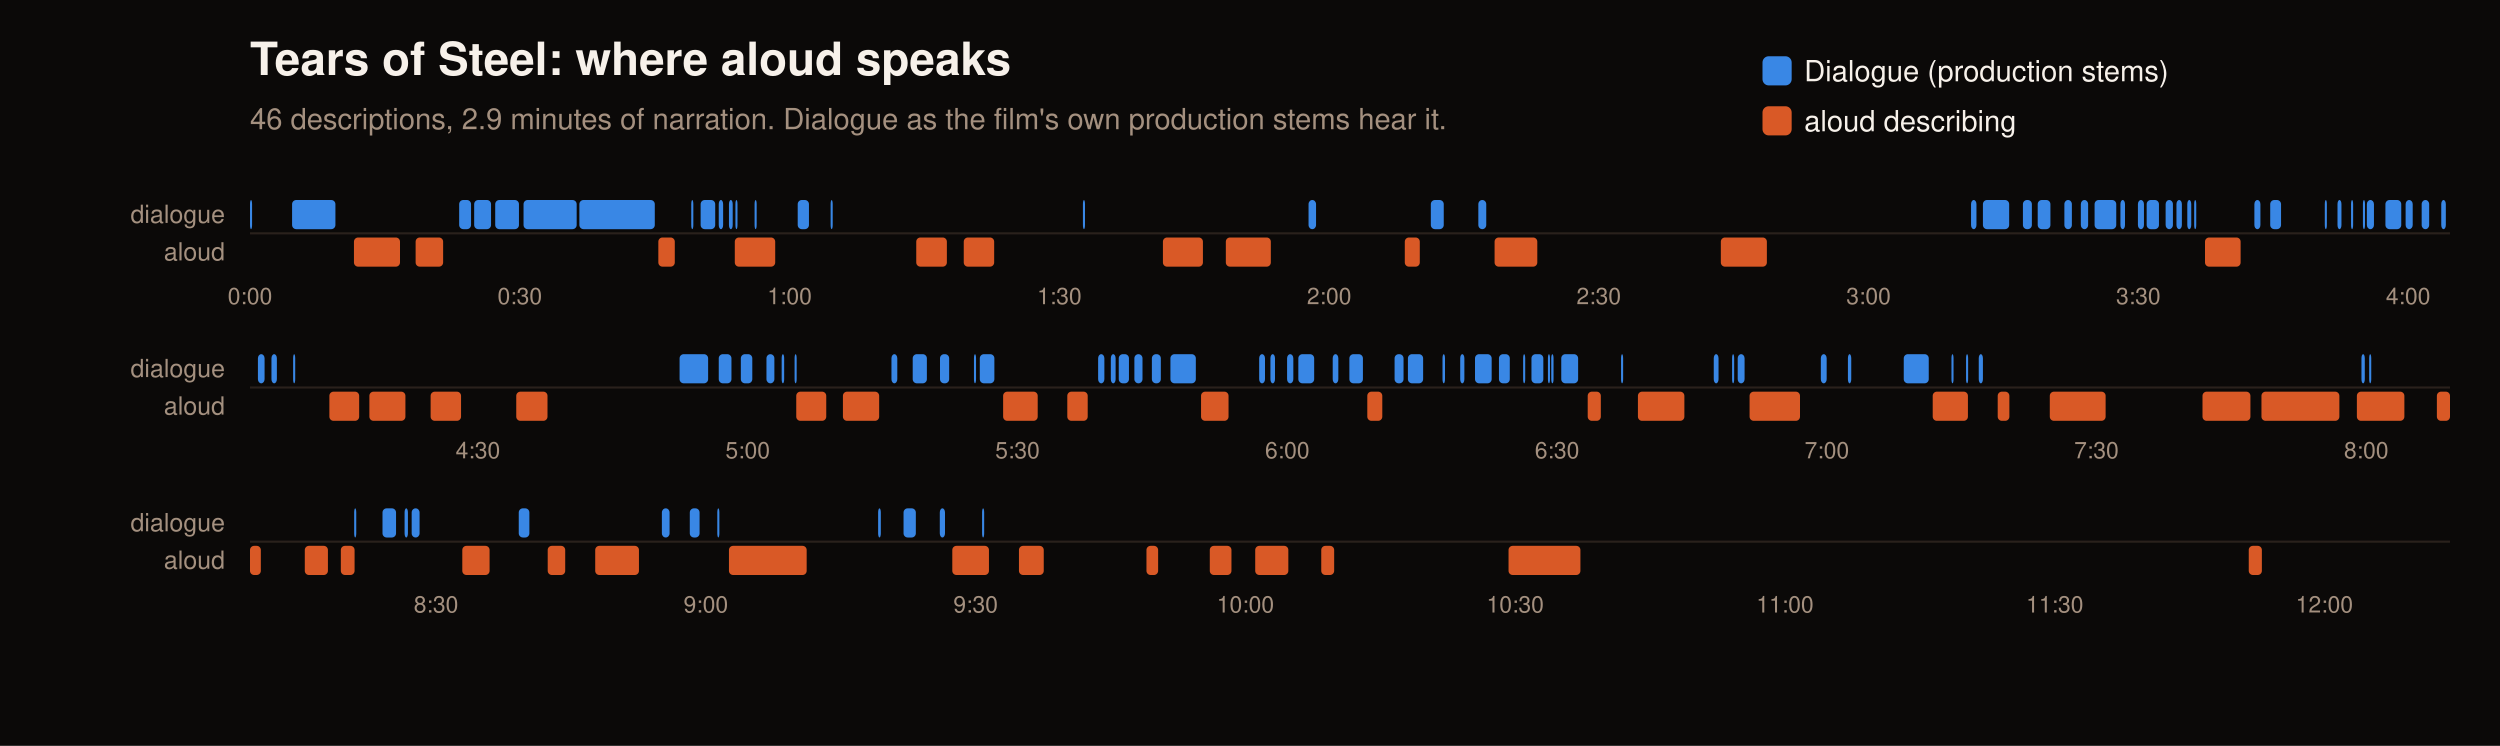
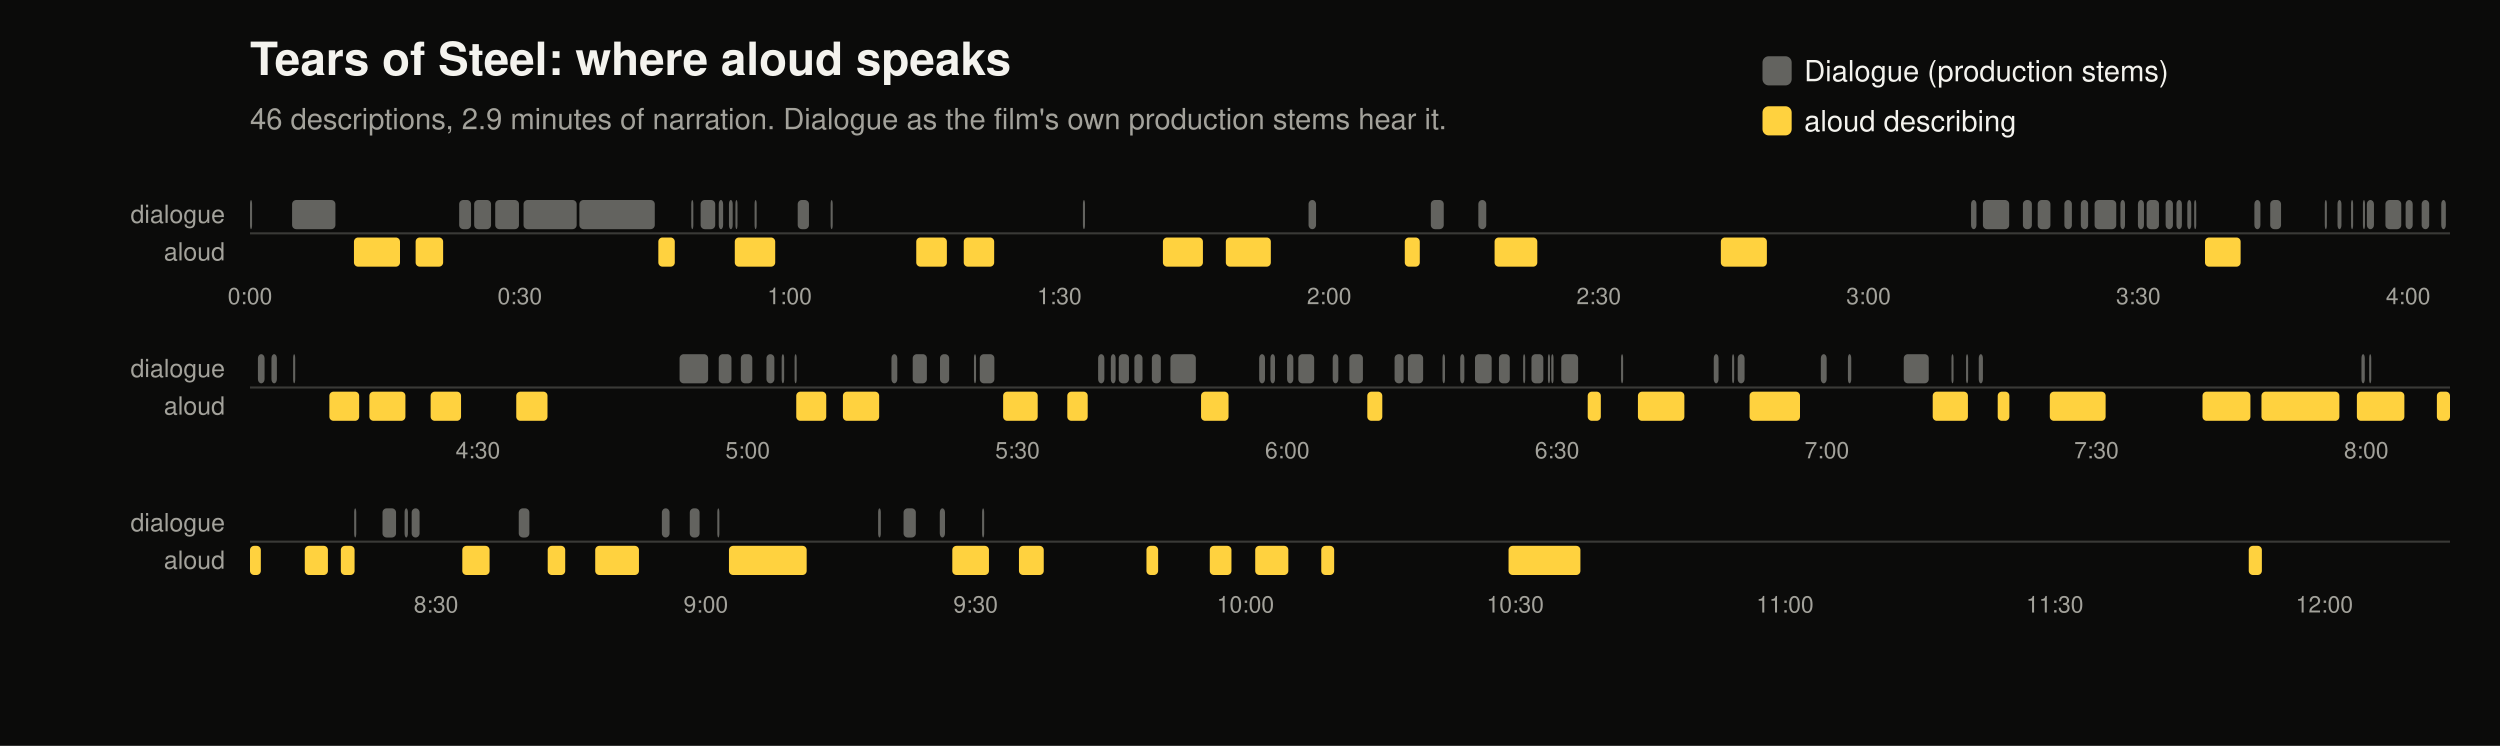
- <svg xmlns="http://www.w3.org/2000/svg" width="1200" height="358" viewBox="0 0 1200 358" font-family="Helvetica, Arial, sans-serif" role="img" aria-labelledby="t d">
-   <rect width="1200" height="358" fill="#0b0908" />
-   <text x="120" y="36" fill="#f7f1ea" font-size="22" font-weight="700">Tears of Steel: where aloud speaks</text>
-   <text x="120" y="62" fill="#a4907f" font-size="14">46 descriptions, 2.9 minutes of narration. Dialogue as the film's own production stems hear it.</text>
-   <rect x="846" y="27" width="14" height="14" rx="3" fill="#3987e5" />
-   <text x="866" y="39" fill="#f7f1ea" font-size="14">Dialogue (production stems)</text>
-   <rect x="846" y="51" width="14" height="14" rx="3" fill="#d95926" />
-   <text x="866" y="63" fill="#f7f1ea" font-size="14">aloud describing</text>
-   <text x="108" y="107" fill="#a4907f" font-size="12" text-anchor="end">dialogue</text>
-   <text x="108" y="125" fill="#a4907f" font-size="12" text-anchor="end">aloud</text>
-   <line x1="120" x2="1176.0" y1="112" y2="112" stroke="#2a211c" stroke-width="1" />
-   <rect x="120.0" y="96" width="1.0" height="14" rx="2" fill="#3987e5" />
-   <rect x="140.2" y="96" width="20.8" height="14" rx="2" fill="#3987e5" />
-   <rect x="220.4" y="96" width="5.7" height="14" rx="2" fill="#3987e5" />
-   <rect x="227.6" y="96" width="8.1" height="14" rx="2" fill="#3987e5" />
-   <rect x="237.7" y="96" width="11.4" height="14" rx="2" fill="#3987e5" />
-   <rect x="251.3" y="96" width="25.5" height="14" rx="2" fill="#3987e5" />
-   <rect x="278.1" y="96" width="36.2" height="14" rx="2" fill="#3987e5" />
-   <rect x="331.8" y="96" width="1.0" height="14" rx="2" fill="#3987e5" />
-   <rect x="336.3" y="96" width="7.0" height="14" rx="2" fill="#3987e5" />
-   <rect x="345.0" y="96" width="2.1" height="14" rx="2" fill="#3987e5" />
-   <rect x="349.9" y="96" width="1.8" height="14" rx="2" fill="#3987e5" />
-   <rect x="353.0" y="96" width="1.0" height="14" rx="2" fill="#3987e5" />
-   <rect x="362.2" y="96" width="1.0" height="14" rx="2" fill="#3987e5" />
-   <rect x="382.9" y="96" width="5.4" height="14" rx="2" fill="#3987e5" />
-   <rect x="398.7" y="96" width="1.0" height="14" rx="2" fill="#3987e5" />
-   <rect x="519.8" y="96" width="1.0" height="14" rx="2" fill="#3987e5" />
-   <rect x="628.1" y="96" width="3.6" height="14" rx="2" fill="#3987e5" />
-   <rect x="686.8" y="96" width="6.2" height="14" rx="2" fill="#3987e5" />
-   <rect x="709.6" y="96" width="3.8" height="14" rx="2" fill="#3987e5" />
-   <rect x="946.1" y="96" width="2.6" height="14" rx="2" fill="#3987e5" />
-   <rect x="951.8" y="96" width="12.6" height="14" rx="2" fill="#3987e5" />
-   <rect x="971.0" y="96" width="4.3" height="14" rx="2" fill="#3987e5" />
-   <rect x="978.1" y="96" width="6.1" height="14" rx="2" fill="#3987e5" />
-   <rect x="990.9" y="96" width="3.6" height="14" rx="2" fill="#3987e5" />
-   <rect x="998.8" y="96" width="3.5" height="14" rx="2" fill="#3987e5" />
-   <rect x="1005.4" y="96" width="10.4" height="14" rx="2" fill="#3987e5" />
-   <rect x="1017.8" y="96" width="2.2" height="14" rx="2" fill="#3987e5" />
-   <rect x="1026.2" y="96" width="2.9" height="14" rx="2" fill="#3987e5" />
-   <rect x="1030.4" y="96" width="5.9" height="14" rx="2" fill="#3987e5" />
-   <rect x="1039.5" y="96" width="3.5" height="14" rx="2" fill="#3987e5" />
-   <rect x="1044.7" y="96" width="2.6" height="14" rx="2" fill="#3987e5" />
-   <rect x="1049.9" y="96" width="1.9" height="14" rx="2" fill="#3987e5" />
-   <rect x="1053.2" y="96" width="1.0" height="14" rx="2" fill="#3987e5" />
-   <rect x="1082.1" y="96" width="2.9" height="14" rx="2" fill="#3987e5" />
-   <rect x="1089.7" y="96" width="5.2" height="14" rx="2" fill="#3987e5" />
-   <rect x="1115.9" y="96" width="1.0" height="14" rx="2" fill="#3987e5" />
-   <rect x="1122.0" y="96" width="1.9" height="14" rx="2" fill="#3987e5" />
-   <rect x="1128.5" y="96" width="1.0" height="14" rx="2" fill="#3987e5" />
-   <rect x="1134.2" y="96" width="1.0" height="14" rx="2" fill="#3987e5" />
-   <rect x="1136.1" y="96" width="3.4" height="14" rx="2" fill="#3987e5" />
-   <rect x="1145.0" y="96" width="7.6" height="14" rx="2" fill="#3987e5" />
-   <rect x="1154.7" y="96" width="3.4" height="14" rx="2" fill="#3987e5" />
-   <rect x="1162.4" y="96" width="3.6" height="14" rx="2" fill="#3987e5" />
-   <rect x="1171.8" y="96" width="2.2" height="14" rx="2" fill="#3987e5" />
-   <rect x="169.9" y="114" width="22.1" height="14" rx="2" fill="#d95926" />
-   <rect x="199.5" y="114" width="13.2" height="14" rx="2" fill="#d95926" />
-   <rect x="316.0" y="114" width="7.9" height="14" rx="2" fill="#d95926" />
-   <rect x="352.7" y="114" width="19.4" height="14" rx="2" fill="#d95926" />
-   <rect x="439.8" y="114" width="14.7" height="14" rx="2" fill="#d95926" />
-   <rect x="462.6" y="114" width="14.6" height="14" rx="2" fill="#d95926" />
-   <rect x="558.2" y="114" width="19.2" height="14" rx="2" fill="#d95926" />
-   <rect x="588.4" y="114" width="21.6" height="14" rx="2" fill="#d95926" />
-   <rect x="674.3" y="114" width="7.2" height="14" rx="2" fill="#d95926" />
-   <rect x="717.4" y="114" width="20.5" height="14" rx="2" fill="#d95926" />
-   <rect x="826.0" y="114" width="22.1" height="14" rx="2" fill="#d95926" />
-   <rect x="1058.4" y="114" width="17.1" height="14" rx="2" fill="#d95926" />
-   <text x="120.0" y="146" fill="#a4907f" font-size="11" text-anchor="middle">0:00</text>
-   <text x="249.5" y="146" fill="#a4907f" font-size="11" text-anchor="middle">0:30</text>
-   <text x="379.0" y="146" fill="#a4907f" font-size="11" text-anchor="middle">1:00</text>
-   <text x="508.5" y="146" fill="#a4907f" font-size="11" text-anchor="middle">1:30</text>
-   <text x="638.0" y="146" fill="#a4907f" font-size="11" text-anchor="middle">2:00</text>
-   <text x="767.4" y="146" fill="#a4907f" font-size="11" text-anchor="middle">2:30</text>
-   <text x="896.9" y="146" fill="#a4907f" font-size="11" text-anchor="middle">3:00</text>
-   <text x="1026.4" y="146" fill="#a4907f" font-size="11" text-anchor="middle">3:30</text>
-   <text x="1155.9" y="146" fill="#a4907f" font-size="11" text-anchor="middle">4:00</text>
-   <text x="108" y="181" fill="#a4907f" font-size="12" text-anchor="end">dialogue</text>
-   <text x="108" y="199" fill="#a4907f" font-size="12" text-anchor="end">aloud</text>
-   <line x1="120" x2="1176.0" y1="186" y2="186" stroke="#2a211c" stroke-width="1" />
-   <rect x="123.8" y="170" width="3.2" height="14" rx="2" fill="#3987e5" />
-   <rect x="130.3" y="170" width="2.6" height="14" rx="2" fill="#3987e5" />
-   <rect x="140.7" y="170" width="1.0" height="14" rx="2" fill="#3987e5" />
-   <rect x="326.2" y="170" width="13.7" height="14" rx="2" fill="#3987e5" />
-   <rect x="345.0" y="170" width="6.1" height="14" rx="2" fill="#3987e5" />
-   <rect x="355.6" y="170" width="5.5" height="14" rx="2" fill="#3987e5" />
-   <rect x="367.9" y="170" width="3.8" height="14" rx="2" fill="#3987e5" />
-   <rect x="375.2" y="170" width="1.2" height="14" rx="2" fill="#3987e5" />
-   <rect x="381.4" y="170" width="1.0" height="14" rx="2" fill="#3987e5" />
-   <rect x="427.9" y="170" width="2.8" height="14" rx="2" fill="#3987e5" />
-   <rect x="438.1" y="170" width="6.8" height="14" rx="2" fill="#3987e5" />
-   <rect x="451.2" y="170" width="4.4" height="14" rx="2" fill="#3987e5" />
-   <rect x="467.5" y="170" width="1.0" height="14" rx="2" fill="#3987e5" />
-   <rect x="470.3" y="170" width="7.0" height="14" rx="2" fill="#3987e5" />
-   <rect x="527.1" y="170" width="3.0" height="14" rx="2" fill="#3987e5" />
-   <rect x="533.2" y="170" width="2.3" height="14" rx="2" fill="#3987e5" />
-   <rect x="537.0" y="170" width="4.9" height="14" rx="2" fill="#3987e5" />
-   <rect x="544.5" y="170" width="3.9" height="14" rx="2" fill="#3987e5" />
-   <rect x="552.9" y="170" width="4.3" height="14" rx="2" fill="#3987e5" />
-   <rect x="561.8" y="170" width="12.2" height="14" rx="2" fill="#3987e5" />
-   <rect x="604.4" y="170" width="2.8" height="14" rx="2" fill="#3987e5" />
-   <rect x="609.8" y="170" width="2.2" height="14" rx="2" fill="#3987e5" />
-   <rect x="617.8" y="170" width="3.0" height="14" rx="2" fill="#3987e5" />
-   <rect x="623.2" y="170" width="7.6" height="14" rx="2" fill="#3987e5" />
-   <rect x="639.7" y="170" width="2.7" height="14" rx="2" fill="#3987e5" />
-   <rect x="647.7" y="170" width="6.5" height="14" rx="2" fill="#3987e5" />
-   <rect x="669.4" y="170" width="4.3" height="14" rx="2" fill="#3987e5" />
-   <rect x="675.8" y="170" width="7.3" height="14" rx="2" fill="#3987e5" />
-   <rect x="692.4" y="170" width="1.2" height="14" rx="2" fill="#3987e5" />
-   <rect x="700.9" y="170" width="2.0" height="14" rx="2" fill="#3987e5" />
-   <rect x="708.0" y="170" width="8.0" height="14" rx="2" fill="#3987e5" />
-   <rect x="719.5" y="170" width="5.2" height="14" rx="2" fill="#3987e5" />
-   <rect x="731.1" y="170" width="1.0" height="14" rx="2" fill="#3987e5" />
-   <rect x="735.1" y="170" width="5.7" height="14" rx="2" fill="#3987e5" />
-   <rect x="743.0" y="170" width="1.0" height="14" rx="2" fill="#3987e5" />
-   <rect x="744.6" y="170" width="1.1" height="14" rx="2" fill="#3987e5" />
-   <rect x="749.4" y="170" width="8.1" height="14" rx="2" fill="#3987e5" />
-   <rect x="778.1" y="170" width="1.0" height="14" rx="2" fill="#3987e5" />
-   <rect x="822.6" y="170" width="2.3" height="14" rx="2" fill="#3987e5" />
-   <rect x="831.4" y="170" width="1.0" height="14" rx="2" fill="#3987e5" />
-   <rect x="834.1" y="170" width="3.3" height="14" rx="2" fill="#3987e5" />
-   <rect x="874.0" y="170" width="2.8" height="14" rx="2" fill="#3987e5" />
-   <rect x="887.0" y="170" width="1.6" height="14" rx="2" fill="#3987e5" />
-   <rect x="913.8" y="170" width="12.0" height="14" rx="2" fill="#3987e5" />
-   <rect x="936.7" y="170" width="1.0" height="14" rx="2" fill="#3987e5" />
-   <rect x="943.7" y="170" width="1.0" height="14" rx="2" fill="#3987e5" />
-   <rect x="949.8" y="170" width="2.0" height="14" rx="2" fill="#3987e5" />
-   <rect x="1133.5" y="170" width="1.6" height="14" rx="2" fill="#3987e5" />
-   <rect x="1137.2" y="170" width="1.0" height="14" rx="2" fill="#3987e5" />
-   <rect x="158.1" y="188" width="14.3" height="14" rx="2" fill="#d95926" />
-   <rect x="177.3" y="188" width="17.3" height="14" rx="2" fill="#d95926" />
-   <rect x="206.7" y="188" width="14.6" height="14" rx="2" fill="#d95926" />
-   <rect x="247.8" y="188" width="15.0" height="14" rx="2" fill="#d95926" />
-   <rect x="382.2" y="188" width="14.4" height="14" rx="2" fill="#d95926" />
-   <rect x="404.6" y="188" width="17.4" height="14" rx="2" fill="#d95926" />
-   <rect x="481.5" y="188" width="16.6" height="14" rx="2" fill="#d95926" />
-   <rect x="512.3" y="188" width="9.8" height="14" rx="2" fill="#d95926" />
-   <rect x="576.5" y="188" width="13.2" height="14" rx="2" fill="#d95926" />
-   <rect x="656.3" y="188" width="7.2" height="14" rx="2" fill="#d95926" />
-   <rect x="762.1" y="188" width="6.3" height="14" rx="2" fill="#d95926" />
-   <rect x="786.2" y="188" width="22.3" height="14" rx="2" fill="#d95926" />
-   <rect x="839.8" y="188" width="24.2" height="14" rx="2" fill="#d95926" />
-   <rect x="927.7" y="188" width="16.9" height="14" rx="2" fill="#d95926" />
-   <rect x="958.9" y="188" width="5.6" height="14" rx="2" fill="#d95926" />
-   <rect x="983.9" y="188" width="26.8" height="14" rx="2" fill="#d95926" />
-   <rect x="1057.2" y="188" width="23.0" height="14" rx="2" fill="#d95926" />
-   <rect x="1085.5" y="188" width="37.4" height="14" rx="2" fill="#d95926" />
-   <rect x="1131.3" y="188" width="22.8" height="14" rx="2" fill="#d95926" />
-   <rect x="1169.7" y="188" width="6.3" height="14" rx="2" fill="#d95926" />
-   <text x="229.4" y="220" fill="#a4907f" font-size="11" text-anchor="middle">4:30</text>
-   <text x="358.9" y="220" fill="#a4907f" font-size="11" text-anchor="middle">5:00</text>
-   <text x="488.4" y="220" fill="#a4907f" font-size="11" text-anchor="middle">5:30</text>
-   <text x="617.9" y="220" fill="#a4907f" font-size="11" text-anchor="middle">6:00</text>
-   <text x="747.4" y="220" fill="#a4907f" font-size="11" text-anchor="middle">6:30</text>
-   <text x="876.9" y="220" fill="#a4907f" font-size="11" text-anchor="middle">7:00</text>
-   <text x="1006.3" y="220" fill="#a4907f" font-size="11" text-anchor="middle">7:30</text>
-   <text x="1135.8" y="220" fill="#a4907f" font-size="11" text-anchor="middle">8:00</text>
-   <text x="108" y="255" fill="#a4907f" font-size="12" text-anchor="end">dialogue</text>
-   <text x="108" y="273" fill="#a4907f" font-size="12" text-anchor="end">aloud</text>
-   <line x1="120" x2="1176.0" y1="260" y2="260" stroke="#2a211c" stroke-width="1" />
-   <rect x="170.0" y="244" width="1.0" height="14" rx="2" fill="#3987e5" />
-   <rect x="183.6" y="244" width="6.5" height="14" rx="2" fill="#3987e5" />
-   <rect x="194.2" y="244" width="1.6" height="14" rx="2" fill="#3987e5" />
-   <rect x="197.6" y="244" width="3.8" height="14" rx="2" fill="#3987e5" />
-   <rect x="249.0" y="244" width="5.1" height="14" rx="2" fill="#3987e5" />
-   <rect x="317.7" y="244" width="3.7" height="14" rx="2" fill="#3987e5" />
-   <rect x="331.1" y="244" width="4.7" height="14" rx="2" fill="#3987e5" />
-   <rect x="344.3" y="244" width="1.0" height="14" rx="2" fill="#3987e5" />
-   <rect x="421.5" y="244" width="1.3" height="14" rx="2" fill="#3987e5" />
-   <rect x="433.7" y="244" width="5.9" height="14" rx="2" fill="#3987e5" />
-   <rect x="451.1" y="244" width="2.5" height="14" rx="2" fill="#3987e5" />
-   <rect x="471.4" y="244" width="1.0" height="14" rx="2" fill="#3987e5" />
-   <rect x="120.0" y="262" width="5.2" height="14" rx="2" fill="#d95926" />
-   <rect x="146.3" y="262" width="11.1" height="14" rx="2" fill="#d95926" />
-   <rect x="163.6" y="262" width="6.6" height="14" rx="2" fill="#d95926" />
-   <rect x="221.9" y="262" width="13.1" height="14" rx="2" fill="#d95926" />
-   <rect x="262.9" y="262" width="8.4" height="14" rx="2" fill="#d95926" />
-   <rect x="285.7" y="262" width="21.0" height="14" rx="2" fill="#d95926" />
-   <rect x="349.9" y="262" width="37.3" height="14" rx="2" fill="#d95926" />
-   <rect x="457.1" y="262" width="17.6" height="14" rx="2" fill="#d95926" />
-   <rect x="489.1" y="262" width="11.9" height="14" rx="2" fill="#d95926" />
-   <rect x="550.3" y="262" width="5.6" height="14" rx="2" fill="#d95926" />
-   <rect x="580.7" y="262" width="10.4" height="14" rx="2" fill="#d95926" />
-   <rect x="602.5" y="262" width="15.9" height="14" rx="2" fill="#d95926" />
-   <rect x="634.2" y="262" width="6.2" height="14" rx="2" fill="#d95926" />
-   <rect x="724.1" y="262" width="34.5" height="14" rx="2" fill="#d95926" />
-   <rect x="1079.4" y="262" width="6.3" height="14" rx="2" fill="#d95926" />
-   <text x="209.3" y="294" fill="#a4907f" font-size="11" text-anchor="middle">8:30</text>
-   <text x="338.8" y="294" fill="#a4907f" font-size="11" text-anchor="middle">9:00</text>
-   <text x="468.3" y="294" fill="#a4907f" font-size="11" text-anchor="middle">9:30</text>
-   <text x="597.8" y="294" fill="#a4907f" font-size="11" text-anchor="middle">10:00</text>
-   <text x="727.3" y="294" fill="#a4907f" font-size="11" text-anchor="middle">10:30</text>
-   <text x="856.8" y="294" fill="#a4907f" font-size="11" text-anchor="middle">11:00</text>
-   <text x="986.3" y="294" fill="#a4907f" font-size="11" text-anchor="middle">11:30</text>
-   <text x="1115.7" y="294" fill="#a4907f" font-size="11" text-anchor="middle">12:00</text>
+ <svg xmlns="http://www.w3.org/2000/svg" width="1200" height="358" viewBox="0 0 1200 358" font-family="Atkinson Hyperlegible Next, Helvetica, Arial, sans-serif" role="img" aria-labelledby="t d">
+   <rect width="1200" height="358" fill="#0B0B0A" />
+   <text x="120" y="36" fill="#F4F3EE" font-size="22" font-weight="700">Tears of Steel: where aloud speaks</text>
+   <text x="120" y="62" fill="#A3A29B" font-size="14">46 descriptions, 2.9 minutes of narration. Dialogue as the film's own production stems hear it.</text>
+   <rect x="846" y="27" width="14" height="14" rx="3" fill="#63635F" />
+   <text x="866" y="39" fill="#F4F3EE" font-size="14">Dialogue (production stems)</text>
+   <rect x="846" y="51" width="14" height="14" rx="3" fill="#FFD23F" />
+   <text x="866" y="63" fill="#F4F3EE" font-size="14">aloud describing</text>
+   <text x="108" y="107" fill="#A3A29B" font-size="12" text-anchor="end">dialogue</text>
+   <text x="108" y="125" fill="#A3A29B" font-size="12" text-anchor="end">aloud</text>
+   <line x1="120" x2="1176.0" y1="112" y2="112" stroke="#3A3A37" stroke-width="1" />
+   <rect x="120.0" y="96" width="1.0" height="14" rx="2" fill="#63635F" />
+   <rect x="140.2" y="96" width="20.8" height="14" rx="2" fill="#63635F" />
+   <rect x="220.4" y="96" width="5.7" height="14" rx="2" fill="#63635F" />
+   <rect x="227.6" y="96" width="8.1" height="14" rx="2" fill="#63635F" />
+   <rect x="237.7" y="96" width="11.4" height="14" rx="2" fill="#63635F" />
+   <rect x="251.3" y="96" width="25.5" height="14" rx="2" fill="#63635F" />
+   <rect x="278.1" y="96" width="36.2" height="14" rx="2" fill="#63635F" />
+   <rect x="331.8" y="96" width="1.0" height="14" rx="2" fill="#63635F" />
+   <rect x="336.3" y="96" width="7.0" height="14" rx="2" fill="#63635F" />
+   <rect x="345.0" y="96" width="2.1" height="14" rx="2" fill="#63635F" />
+   <rect x="349.9" y="96" width="1.8" height="14" rx="2" fill="#63635F" />
+   <rect x="353.0" y="96" width="1.0" height="14" rx="2" fill="#63635F" />
+   <rect x="362.2" y="96" width="1.0" height="14" rx="2" fill="#63635F" />
+   <rect x="382.9" y="96" width="5.4" height="14" rx="2" fill="#63635F" />
+   <rect x="398.7" y="96" width="1.0" height="14" rx="2" fill="#63635F" />
+   <rect x="519.8" y="96" width="1.0" height="14" rx="2" fill="#63635F" />
+   <rect x="628.1" y="96" width="3.6" height="14" rx="2" fill="#63635F" />
+   <rect x="686.8" y="96" width="6.2" height="14" rx="2" fill="#63635F" />
+   <rect x="709.6" y="96" width="3.8" height="14" rx="2" fill="#63635F" />
+   <rect x="946.1" y="96" width="2.6" height="14" rx="2" fill="#63635F" />
+   <rect x="951.8" y="96" width="12.6" height="14" rx="2" fill="#63635F" />
+   <rect x="971.0" y="96" width="4.3" height="14" rx="2" fill="#63635F" />
+   <rect x="978.1" y="96" width="6.1" height="14" rx="2" fill="#63635F" />
+   <rect x="990.9" y="96" width="3.6" height="14" rx="2" fill="#63635F" />
+   <rect x="998.8" y="96" width="3.5" height="14" rx="2" fill="#63635F" />
+   <rect x="1005.4" y="96" width="10.4" height="14" rx="2" fill="#63635F" />
+   <rect x="1017.8" y="96" width="2.2" height="14" rx="2" fill="#63635F" />
+   <rect x="1026.2" y="96" width="2.9" height="14" rx="2" fill="#63635F" />
+   <rect x="1030.4" y="96" width="5.9" height="14" rx="2" fill="#63635F" />
+   <rect x="1039.5" y="96" width="3.5" height="14" rx="2" fill="#63635F" />
+   <rect x="1044.7" y="96" width="2.6" height="14" rx="2" fill="#63635F" />
+   <rect x="1049.9" y="96" width="1.9" height="14" rx="2" fill="#63635F" />
+   <rect x="1053.2" y="96" width="1.0" height="14" rx="2" fill="#63635F" />
+   <rect x="1082.1" y="96" width="2.9" height="14" rx="2" fill="#63635F" />
+   <rect x="1089.7" y="96" width="5.2" height="14" rx="2" fill="#63635F" />
+   <rect x="1115.9" y="96" width="1.0" height="14" rx="2" fill="#63635F" />
+   <rect x="1122.0" y="96" width="1.9" height="14" rx="2" fill="#63635F" />
+   <rect x="1128.5" y="96" width="1.0" height="14" rx="2" fill="#63635F" />
+   <rect x="1134.2" y="96" width="1.0" height="14" rx="2" fill="#63635F" />
+   <rect x="1136.1" y="96" width="3.4" height="14" rx="2" fill="#63635F" />
+   <rect x="1145.0" y="96" width="7.6" height="14" rx="2" fill="#63635F" />
+   <rect x="1154.7" y="96" width="3.4" height="14" rx="2" fill="#63635F" />
+   <rect x="1162.4" y="96" width="3.6" height="14" rx="2" fill="#63635F" />
+   <rect x="1171.8" y="96" width="2.2" height="14" rx="2" fill="#63635F" />
+   <rect x="169.9" y="114" width="22.1" height="14" rx="2" fill="#FFD23F" />
+   <rect x="199.5" y="114" width="13.2" height="14" rx="2" fill="#FFD23F" />
+   <rect x="316.0" y="114" width="7.9" height="14" rx="2" fill="#FFD23F" />
+   <rect x="352.7" y="114" width="19.4" height="14" rx="2" fill="#FFD23F" />
+   <rect x="439.8" y="114" width="14.7" height="14" rx="2" fill="#FFD23F" />
+   <rect x="462.6" y="114" width="14.6" height="14" rx="2" fill="#FFD23F" />
+   <rect x="558.2" y="114" width="19.2" height="14" rx="2" fill="#FFD23F" />
+   <rect x="588.4" y="114" width="21.6" height="14" rx="2" fill="#FFD23F" />
+   <rect x="674.3" y="114" width="7.2" height="14" rx="2" fill="#FFD23F" />
+   <rect x="717.4" y="114" width="20.5" height="14" rx="2" fill="#FFD23F" />
+   <rect x="826.0" y="114" width="22.1" height="14" rx="2" fill="#FFD23F" />
+   <rect x="1058.4" y="114" width="17.1" height="14" rx="2" fill="#FFD23F" />
+   <text x="120.0" y="146" fill="#A3A29B" font-size="11" text-anchor="middle">0:00</text>
+   <text x="249.5" y="146" fill="#A3A29B" font-size="11" text-anchor="middle">0:30</text>
+   <text x="379.0" y="146" fill="#A3A29B" font-size="11" text-anchor="middle">1:00</text>
+   <text x="508.5" y="146" fill="#A3A29B" font-size="11" text-anchor="middle">1:30</text>
+   <text x="638.0" y="146" fill="#A3A29B" font-size="11" text-anchor="middle">2:00</text>
+   <text x="767.4" y="146" fill="#A3A29B" font-size="11" text-anchor="middle">2:30</text>
+   <text x="896.9" y="146" fill="#A3A29B" font-size="11" text-anchor="middle">3:00</text>
+   <text x="1026.4" y="146" fill="#A3A29B" font-size="11" text-anchor="middle">3:30</text>
+   <text x="1155.9" y="146" fill="#A3A29B" font-size="11" text-anchor="middle">4:00</text>
+   <text x="108" y="181" fill="#A3A29B" font-size="12" text-anchor="end">dialogue</text>
+   <text x="108" y="199" fill="#A3A29B" font-size="12" text-anchor="end">aloud</text>
+   <line x1="120" x2="1176.0" y1="186" y2="186" stroke="#3A3A37" stroke-width="1" />
+   <rect x="123.8" y="170" width="3.2" height="14" rx="2" fill="#63635F" />
+   <rect x="130.3" y="170" width="2.6" height="14" rx="2" fill="#63635F" />
+   <rect x="140.7" y="170" width="1.0" height="14" rx="2" fill="#63635F" />
+   <rect x="326.2" y="170" width="13.7" height="14" rx="2" fill="#63635F" />
+   <rect x="345.0" y="170" width="6.1" height="14" rx="2" fill="#63635F" />
+   <rect x="355.6" y="170" width="5.5" height="14" rx="2" fill="#63635F" />
+   <rect x="367.9" y="170" width="3.8" height="14" rx="2" fill="#63635F" />
+   <rect x="375.2" y="170" width="1.2" height="14" rx="2" fill="#63635F" />
+   <rect x="381.4" y="170" width="1.0" height="14" rx="2" fill="#63635F" />
+   <rect x="427.9" y="170" width="2.8" height="14" rx="2" fill="#63635F" />
+   <rect x="438.1" y="170" width="6.8" height="14" rx="2" fill="#63635F" />
+   <rect x="451.2" y="170" width="4.4" height="14" rx="2" fill="#63635F" />
+   <rect x="467.5" y="170" width="1.0" height="14" rx="2" fill="#63635F" />
+   <rect x="470.3" y="170" width="7.0" height="14" rx="2" fill="#63635F" />
+   <rect x="527.1" y="170" width="3.0" height="14" rx="2" fill="#63635F" />
+   <rect x="533.2" y="170" width="2.3" height="14" rx="2" fill="#63635F" />
+   <rect x="537.0" y="170" width="4.9" height="14" rx="2" fill="#63635F" />
+   <rect x="544.5" y="170" width="3.9" height="14" rx="2" fill="#63635F" />
+   <rect x="552.9" y="170" width="4.3" height="14" rx="2" fill="#63635F" />
+   <rect x="561.8" y="170" width="12.2" height="14" rx="2" fill="#63635F" />
+   <rect x="604.4" y="170" width="2.8" height="14" rx="2" fill="#63635F" />
+   <rect x="609.8" y="170" width="2.2" height="14" rx="2" fill="#63635F" />
+   <rect x="617.8" y="170" width="3.0" height="14" rx="2" fill="#63635F" />
+   <rect x="623.2" y="170" width="7.6" height="14" rx="2" fill="#63635F" />
+   <rect x="639.7" y="170" width="2.7" height="14" rx="2" fill="#63635F" />
+   <rect x="647.7" y="170" width="6.5" height="14" rx="2" fill="#63635F" />
+   <rect x="669.4" y="170" width="4.3" height="14" rx="2" fill="#63635F" />
+   <rect x="675.8" y="170" width="7.3" height="14" rx="2" fill="#63635F" />
+   <rect x="692.4" y="170" width="1.2" height="14" rx="2" fill="#63635F" />
+   <rect x="700.9" y="170" width="2.0" height="14" rx="2" fill="#63635F" />
+   <rect x="708.0" y="170" width="8.0" height="14" rx="2" fill="#63635F" />
+   <rect x="719.5" y="170" width="5.2" height="14" rx="2" fill="#63635F" />
+   <rect x="731.1" y="170" width="1.0" height="14" rx="2" fill="#63635F" />
+   <rect x="735.1" y="170" width="5.7" height="14" rx="2" fill="#63635F" />
+   <rect x="743.0" y="170" width="1.0" height="14" rx="2" fill="#63635F" />
+   <rect x="744.6" y="170" width="1.1" height="14" rx="2" fill="#63635F" />
+   <rect x="749.4" y="170" width="8.1" height="14" rx="2" fill="#63635F" />
+   <rect x="778.1" y="170" width="1.0" height="14" rx="2" fill="#63635F" />
+   <rect x="822.6" y="170" width="2.3" height="14" rx="2" fill="#63635F" />
+   <rect x="831.4" y="170" width="1.0" height="14" rx="2" fill="#63635F" />
+   <rect x="834.1" y="170" width="3.3" height="14" rx="2" fill="#63635F" />
+   <rect x="874.0" y="170" width="2.8" height="14" rx="2" fill="#63635F" />
+   <rect x="887.0" y="170" width="1.6" height="14" rx="2" fill="#63635F" />
+   <rect x="913.8" y="170" width="12.0" height="14" rx="2" fill="#63635F" />
+   <rect x="936.7" y="170" width="1.0" height="14" rx="2" fill="#63635F" />
+   <rect x="943.7" y="170" width="1.0" height="14" rx="2" fill="#63635F" />
+   <rect x="949.8" y="170" width="2.0" height="14" rx="2" fill="#63635F" />
+   <rect x="1133.5" y="170" width="1.6" height="14" rx="2" fill="#63635F" />
+   <rect x="1137.2" y="170" width="1.0" height="14" rx="2" fill="#63635F" />
+   <rect x="158.1" y="188" width="14.3" height="14" rx="2" fill="#FFD23F" />
+   <rect x="177.3" y="188" width="17.3" height="14" rx="2" fill="#FFD23F" />
+   <rect x="206.7" y="188" width="14.6" height="14" rx="2" fill="#FFD23F" />
+   <rect x="247.8" y="188" width="15.0" height="14" rx="2" fill="#FFD23F" />
+   <rect x="382.2" y="188" width="14.4" height="14" rx="2" fill="#FFD23F" />
+   <rect x="404.6" y="188" width="17.4" height="14" rx="2" fill="#FFD23F" />
+   <rect x="481.5" y="188" width="16.6" height="14" rx="2" fill="#FFD23F" />
+   <rect x="512.3" y="188" width="9.8" height="14" rx="2" fill="#FFD23F" />
+   <rect x="576.5" y="188" width="13.2" height="14" rx="2" fill="#FFD23F" />
+   <rect x="656.3" y="188" width="7.2" height="14" rx="2" fill="#FFD23F" />
+   <rect x="762.1" y="188" width="6.3" height="14" rx="2" fill="#FFD23F" />
+   <rect x="786.2" y="188" width="22.3" height="14" rx="2" fill="#FFD23F" />
+   <rect x="839.8" y="188" width="24.2" height="14" rx="2" fill="#FFD23F" />
+   <rect x="927.7" y="188" width="16.9" height="14" rx="2" fill="#FFD23F" />
+   <rect x="958.9" y="188" width="5.6" height="14" rx="2" fill="#FFD23F" />
+   <rect x="983.9" y="188" width="26.8" height="14" rx="2" fill="#FFD23F" />
+   <rect x="1057.2" y="188" width="23.0" height="14" rx="2" fill="#FFD23F" />
+   <rect x="1085.5" y="188" width="37.4" height="14" rx="2" fill="#FFD23F" />
+   <rect x="1131.3" y="188" width="22.8" height="14" rx="2" fill="#FFD23F" />
+   <rect x="1169.7" y="188" width="6.3" height="14" rx="2" fill="#FFD23F" />
+   <text x="229.4" y="220" fill="#A3A29B" font-size="11" text-anchor="middle">4:30</text>
+   <text x="358.9" y="220" fill="#A3A29B" font-size="11" text-anchor="middle">5:00</text>
+   <text x="488.4" y="220" fill="#A3A29B" font-size="11" text-anchor="middle">5:30</text>
+   <text x="617.9" y="220" fill="#A3A29B" font-size="11" text-anchor="middle">6:00</text>
+   <text x="747.4" y="220" fill="#A3A29B" font-size="11" text-anchor="middle">6:30</text>
+   <text x="876.9" y="220" fill="#A3A29B" font-size="11" text-anchor="middle">7:00</text>
+   <text x="1006.3" y="220" fill="#A3A29B" font-size="11" text-anchor="middle">7:30</text>
+   <text x="1135.8" y="220" fill="#A3A29B" font-size="11" text-anchor="middle">8:00</text>
+   <text x="108" y="255" fill="#A3A29B" font-size="12" text-anchor="end">dialogue</text>
+   <text x="108" y="273" fill="#A3A29B" font-size="12" text-anchor="end">aloud</text>
+   <line x1="120" x2="1176.0" y1="260" y2="260" stroke="#3A3A37" stroke-width="1" />
+   <rect x="170.0" y="244" width="1.0" height="14" rx="2" fill="#63635F" />
+   <rect x="183.6" y="244" width="6.5" height="14" rx="2" fill="#63635F" />
+   <rect x="194.2" y="244" width="1.6" height="14" rx="2" fill="#63635F" />
+   <rect x="197.6" y="244" width="3.8" height="14" rx="2" fill="#63635F" />
+   <rect x="249.0" y="244" width="5.1" height="14" rx="2" fill="#63635F" />
+   <rect x="317.7" y="244" width="3.7" height="14" rx="2" fill="#63635F" />
+   <rect x="331.1" y="244" width="4.7" height="14" rx="2" fill="#63635F" />
+   <rect x="344.3" y="244" width="1.0" height="14" rx="2" fill="#63635F" />
+   <rect x="421.5" y="244" width="1.3" height="14" rx="2" fill="#63635F" />
+   <rect x="433.7" y="244" width="5.9" height="14" rx="2" fill="#63635F" />
+   <rect x="451.1" y="244" width="2.5" height="14" rx="2" fill="#63635F" />
+   <rect x="471.4" y="244" width="1.0" height="14" rx="2" fill="#63635F" />
+   <rect x="120.0" y="262" width="5.2" height="14" rx="2" fill="#FFD23F" />
+   <rect x="146.3" y="262" width="11.1" height="14" rx="2" fill="#FFD23F" />
+   <rect x="163.6" y="262" width="6.6" height="14" rx="2" fill="#FFD23F" />
+   <rect x="221.9" y="262" width="13.1" height="14" rx="2" fill="#FFD23F" />
+   <rect x="262.9" y="262" width="8.4" height="14" rx="2" fill="#FFD23F" />
+   <rect x="285.7" y="262" width="21.0" height="14" rx="2" fill="#FFD23F" />
+   <rect x="349.9" y="262" width="37.3" height="14" rx="2" fill="#FFD23F" />
+   <rect x="457.1" y="262" width="17.6" height="14" rx="2" fill="#FFD23F" />
+   <rect x="489.1" y="262" width="11.9" height="14" rx="2" fill="#FFD23F" />
+   <rect x="550.3" y="262" width="5.6" height="14" rx="2" fill="#FFD23F" />
+   <rect x="580.7" y="262" width="10.4" height="14" rx="2" fill="#FFD23F" />
+   <rect x="602.5" y="262" width="15.9" height="14" rx="2" fill="#FFD23F" />
+   <rect x="634.2" y="262" width="6.2" height="14" rx="2" fill="#FFD23F" />
+   <rect x="724.1" y="262" width="34.5" height="14" rx="2" fill="#FFD23F" />
+   <rect x="1079.4" y="262" width="6.3" height="14" rx="2" fill="#FFD23F" />
+   <text x="209.3" y="294" fill="#A3A29B" font-size="11" text-anchor="middle">8:30</text>
+   <text x="338.8" y="294" fill="#A3A29B" font-size="11" text-anchor="middle">9:00</text>
+   <text x="468.3" y="294" fill="#A3A29B" font-size="11" text-anchor="middle">9:30</text>
+   <text x="597.8" y="294" fill="#A3A29B" font-size="11" text-anchor="middle">10:00</text>
+   <text x="727.3" y="294" fill="#A3A29B" font-size="11" text-anchor="middle">10:30</text>
+   <text x="856.8" y="294" fill="#A3A29B" font-size="11" text-anchor="middle">11:00</text>
+   <text x="986.3" y="294" fill="#A3A29B" font-size="11" text-anchor="middle">11:30</text>
+   <text x="1115.7" y="294" fill="#A3A29B" font-size="11" text-anchor="middle">12:00</text>
</svg>
